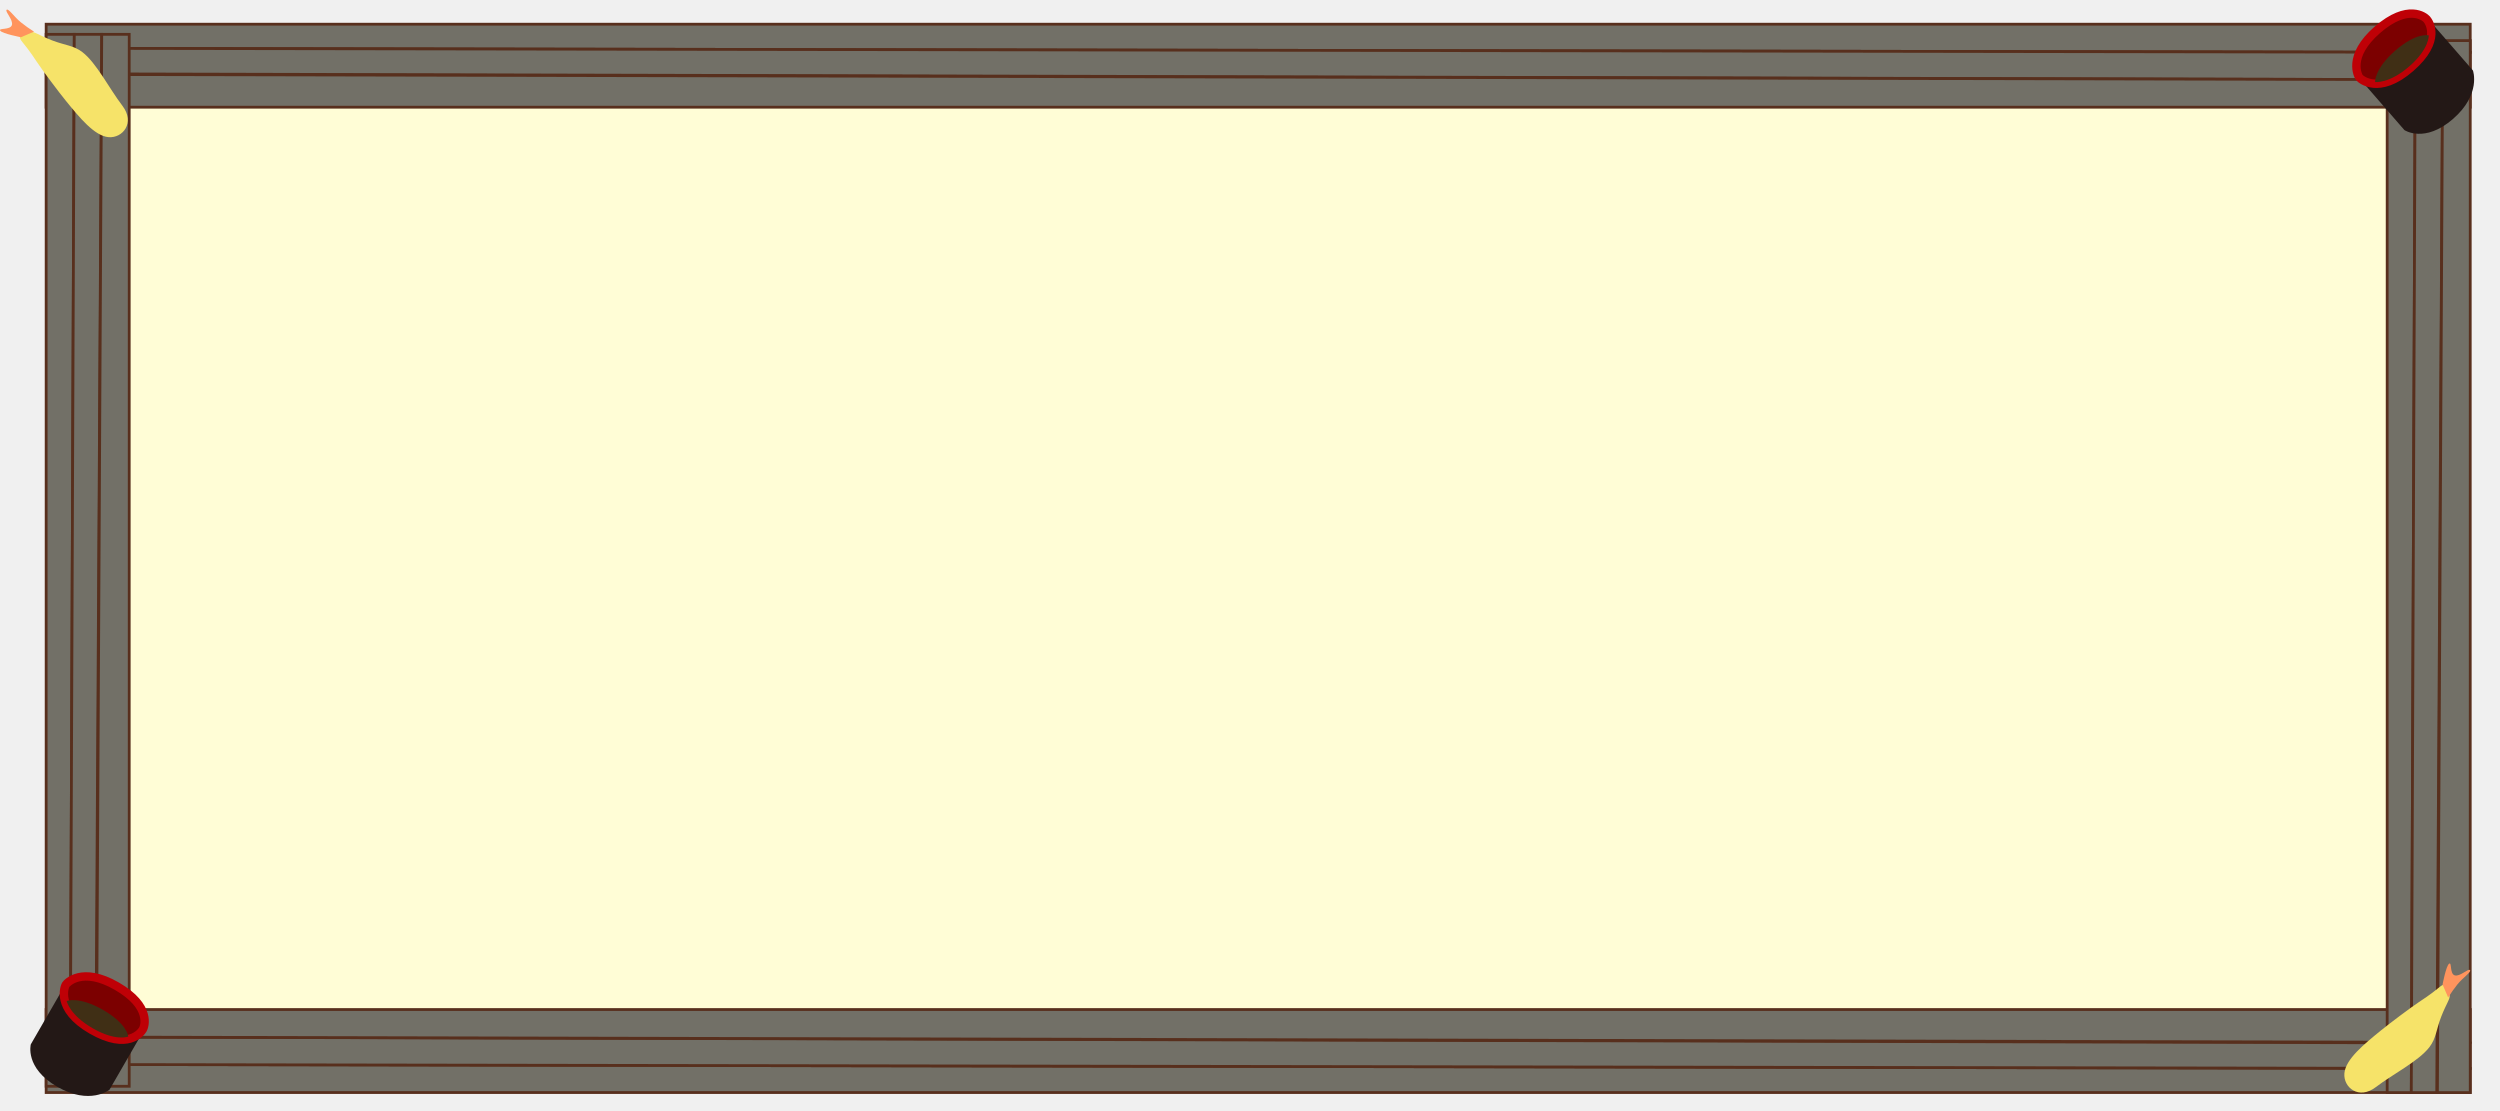
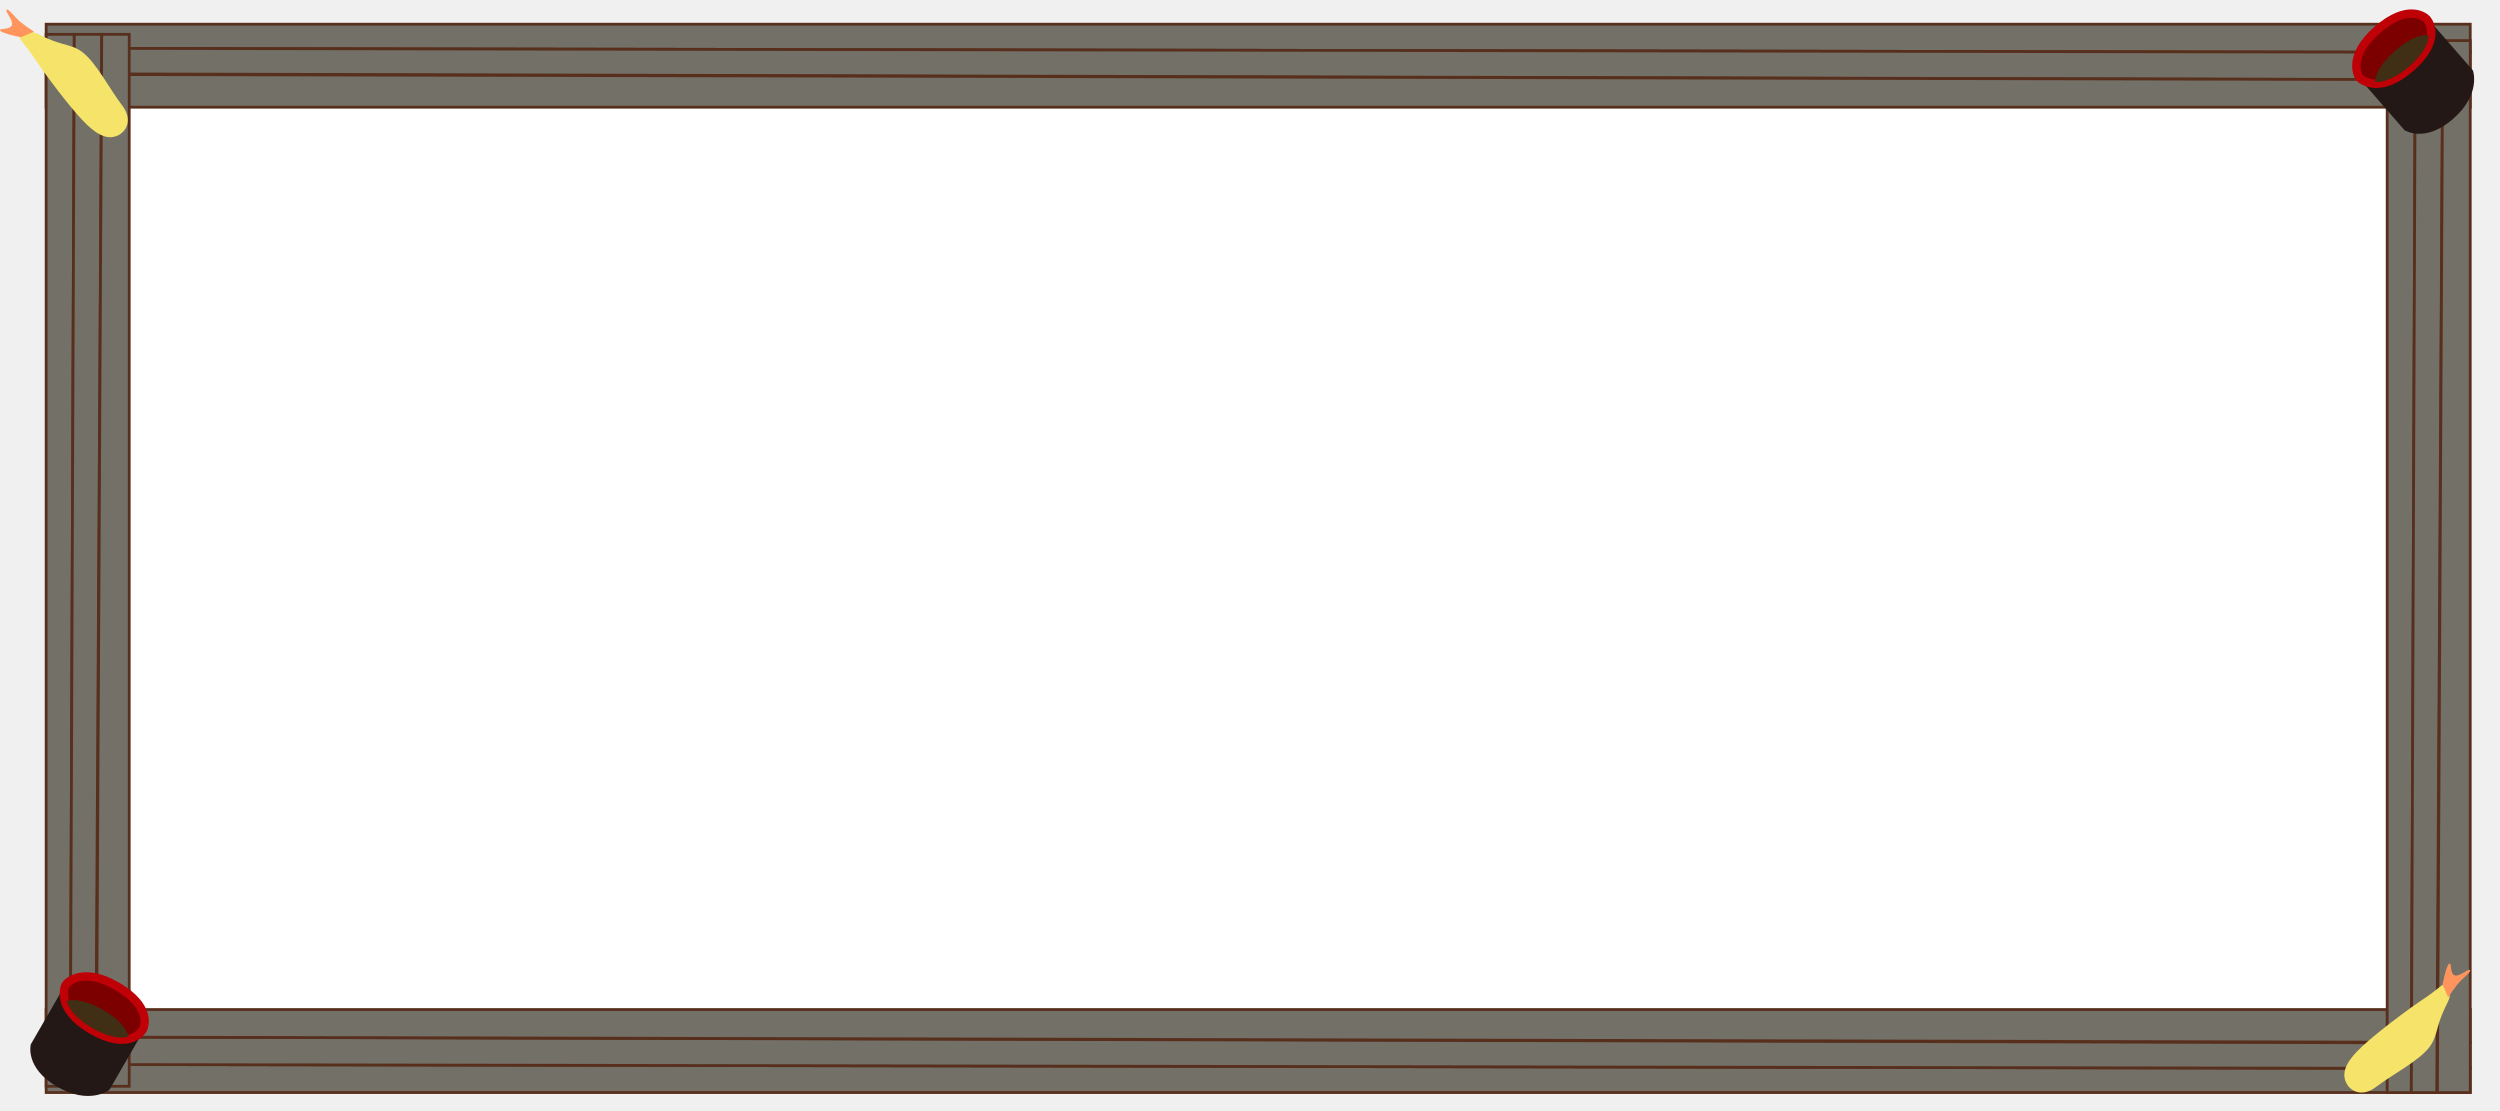
<svg xmlns="http://www.w3.org/2000/svg" width="894" height="397" viewBox="0 0 894 397">
  <defs>
    <clipPath id="clip-そば_枠">
      <rect width="894" height="397" />
    </clipPath>
  </defs>
-   <rect x="30" y="30" width="840" height="360" fill="#fffdd6" />
+   <rect x="30" y="30" width="840" height="360" fill="#ffffff" />
  <g id="そば_枠" data-name="そば 枠" clip-path="url(#clip-そば_枠)">
    <g id="グループ_236" data-name="グループ 236" transform="translate(-76.645 -1425.083)">
      <g id="グループ_229" data-name="グループ 229" transform="translate(1949.182 -162.271) rotate(90)">
        <path id="パス_20" data-name="パス 20" d="M1625,5304.182v866.849h8.622l1.437-866.849Z" transform="translate(-29 -4315)" fill="#727067" stroke="#582f1d" stroke-width="1" />
        <path id="パス_21" data-name="パス 21" d="M1635.059,5304.182l-1.437,866.849h9.1l2.156-866.849Z" transform="translate(-29 -4315)" fill="#727067" stroke="#582f1d" stroke-width="1" />
        <path id="パス_22" data-name="パス 22" d="M1644.878,5304.182l-1.916,866.849H1654.7V5304.182Z" transform="translate(-29 -4315)" fill="#727067" stroke="#582f1d" stroke-width="1" />
      </g>
      <g id="グループ_230" data-name="グループ 230" transform="translate(-896.031 3411.784) rotate(-90)">
        <path id="パス_20-2" data-name="パス 20" d="M1625,5304.182V6171.03h8.622l1.437-866.848Z" transform="translate(-29 -4315)" fill="#727067" stroke="#582f1d" stroke-width="1" />
        <path id="パス_21-2" data-name="パス 21" d="M1635.059,5304.182l-1.437,866.848h9.1l2.156-866.848Z" transform="translate(-29 -4315)" fill="#727067" stroke="#582f1d" stroke-width="1" />
        <path id="パス_22-2" data-name="パス 22" d="M1644.878,5304.182l-1.916,866.848H1654.7V5304.182Z" transform="translate(-29 -4315)" fill="#727067" stroke="#582f1d" stroke-width="1" />
      </g>
      <g id="グループ_231" data-name="グループ 231" transform="translate(-665.699 450.429)">
        <path id="パス_20-3" data-name="パス 20" d="M1625,5304.182v376.174h8.622l1.437-376.174Z" transform="translate(-29 -4315)" fill="#727067" stroke="#582f1d" stroke-width="1" />
        <path id="パス_21-3" data-name="パス 21" d="M1635.059,5304.182l-1.437,376.174h9.1l2.156-376.174Z" transform="translate(-29 -4315)" fill="#727067" stroke="#582f1d" stroke-width="1" />
        <path id="パス_22-3" data-name="パス 22" d="M1644.878,5304.182l-1.916,376.174H1654.7V5304.182Z" transform="translate(-29 -4315)" fill="#727067" stroke="#582f1d" stroke-width="1" />
      </g>
      <g id="グループ_232" data-name="グループ 232" transform="translate(-1502.849 448.179)">
        <path id="パス_20-4" data-name="パス 20" d="M1625,5304.182v376.174h8.622l1.437-376.174Z" transform="translate(-29 -4315)" fill="#727067" stroke="#582f1d" stroke-width="1" />
        <path id="パス_21-4" data-name="パス 21" d="M1635.059,5304.182l-1.437,376.174h9.1l2.156-376.174Z" transform="translate(-29 -4315)" fill="#727067" stroke="#582f1d" stroke-width="1" />
        <path id="パス_22-4" data-name="パス 22" d="M1644.878,5304.182l-1.916,376.174H1654.7V5304.182Z" transform="translate(-29 -4315)" fill="#727067" stroke="#582f1d" stroke-width="1" />
      </g>
      <g id="グループ_235" data-name="グループ 235">
        <g id="グループ_221" data-name="グループ 221" transform="translate(-872.674 719.214)">
          <path id="パス_23" data-name="パス 23" d="M1784.674,5377.291c-.44,5.052,5.129,9.621,11.237,4.947s15.333-9.271,19.2-14.339c2.4-3.137,2.4-6.256,4.193-10.863s3.3-6.508,2.991-7.563c-.808-2.771,1.252-3.916-1.171-3.916s-.952.476-9.871,6.326c-2.756,1.808-10.71,7.8-13.584,10.146C1791.7,5366.9,1785.114,5372.238,1784.674,5377.291Z" transform="translate(3 -4287.616)" fill="#f6e369" />
          <path id="パス_24" data-name="パス 24" d="M1851.78,5372.922s1.236-6.6,2.322-7.418.152,3.584,2.023,4.149,4.788-2.531,5.459-1.891-2.565,2.709-4.517,5.16a50.906,50.906,0,0,0-3.288,4.645" transform="translate(-29 -4315)" fill="#ff945d" />
        </g>
        <g id="グループ_222" data-name="グループ 222" transform="translate(-973.758 3600.803) rotate(-90)">
          <path id="パス_23-2" data-name="パス 23" d="M1784.674,5377.291c-.44,5.052,5.129,9.621,11.237,4.947s15.333-9.271,19.2-14.339c2.4-3.137,2.4-6.256,4.193-10.863s3.3-6.508,2.991-7.563c-.808-2.771,1.252-3.916-1.171-3.916s-.952.476-9.871,6.326c-2.756,1.808-10.71,7.8-13.584,10.146C1791.7,5366.9,1785.114,5372.238,1784.674,5377.291Z" transform="translate(342 -4288.072)" fill="#f6e369" />
          <path id="パス_24-2" data-name="パス 24" d="M1851.78,5372.922s1.236-6.6,2.322-7.418.152,3.584,2.023,4.149,4.788-2.531,5.459-1.891-2.565,2.709-4.517,5.16a50.906,50.906,0,0,0-3.288,4.645" transform="translate(310.626 -4315)" fill="#ff945d" />
        </g>
        <g id="グループ_233" data-name="グループ 233" transform="translate(-875.017 1063.305) rotate(-41)">
          <path id="パス_35" data-name="パス 35" d="M1128.273,5799.325v22.88s2.247,8.4,15.735,8.4,16.742-8.4,16.742-8.4v-22.88s-2.162,8.133-16.1,8.133S1128.273,5799.325,1128.273,5799.325Z" transform="translate(-29 -4325.63)" fill="#231816" />
          <path id="パス_36" data-name="パス 36" d="M1115.676,1463.176c-14.505,0-16.076,8.079-16.076,8.729s1.045,9.326,16.076,9.326,15.8-8.187,15.8-9.326S1130.182,1463.176,1115.676,1463.176Z" transform="translate(-0.164)" fill="#7c0000" stroke="#bf0006" stroke-width="3" />
          <path id="パス_37" data-name="パス 37" d="M1106.032,1486.649s2.868-3.741,12.9-3.741,12.525,3.741,12.525,3.741-2.92,3.8-12.525,3.8S1106.032,1486.649,1106.032,1486.649Z" transform="translate(-3.397 -9.918)" fill="#402f15" />
        </g>
        <g id="グループ_234" data-name="グループ 234" transform="matrix(0.866, 0.5, -0.5, 0.866, -116.024, -47.126)">
          <path id="パス_35-2" data-name="パス 35" d="M1128.273,5799.325v22.88s2.247,8.4,15.735,8.4,16.742-8.4,16.742-8.4v-22.88s-2.162,8.133-16.1,8.133S1128.273,5799.325,1128.273,5799.325Z" transform="translate(-29 -4325.63)" fill="#231816" />
          <path id="パス_36-2" data-name="パス 36" d="M1115.676,1463.176c-14.505,0-16.076,8.079-16.076,8.729s1.045,9.326,16.076,9.326,15.8-8.187,15.8-9.326S1130.182,1463.176,1115.676,1463.176Z" transform="translate(-0.164)" fill="#7c0000" stroke="#bf0006" stroke-width="3" />
          <path id="パス_37-2" data-name="パス 37" d="M1106.032,1486.649s2.868-3.741,12.9-3.741,12.525,3.741,12.525,3.741-2.92,3.8-12.525,3.8S1106.032,1486.649,1106.032,1486.649Z" transform="translate(-3.397 -9.918)" fill="#402f15" />
        </g>
      </g>
    </g>
  </g>
</svg>
